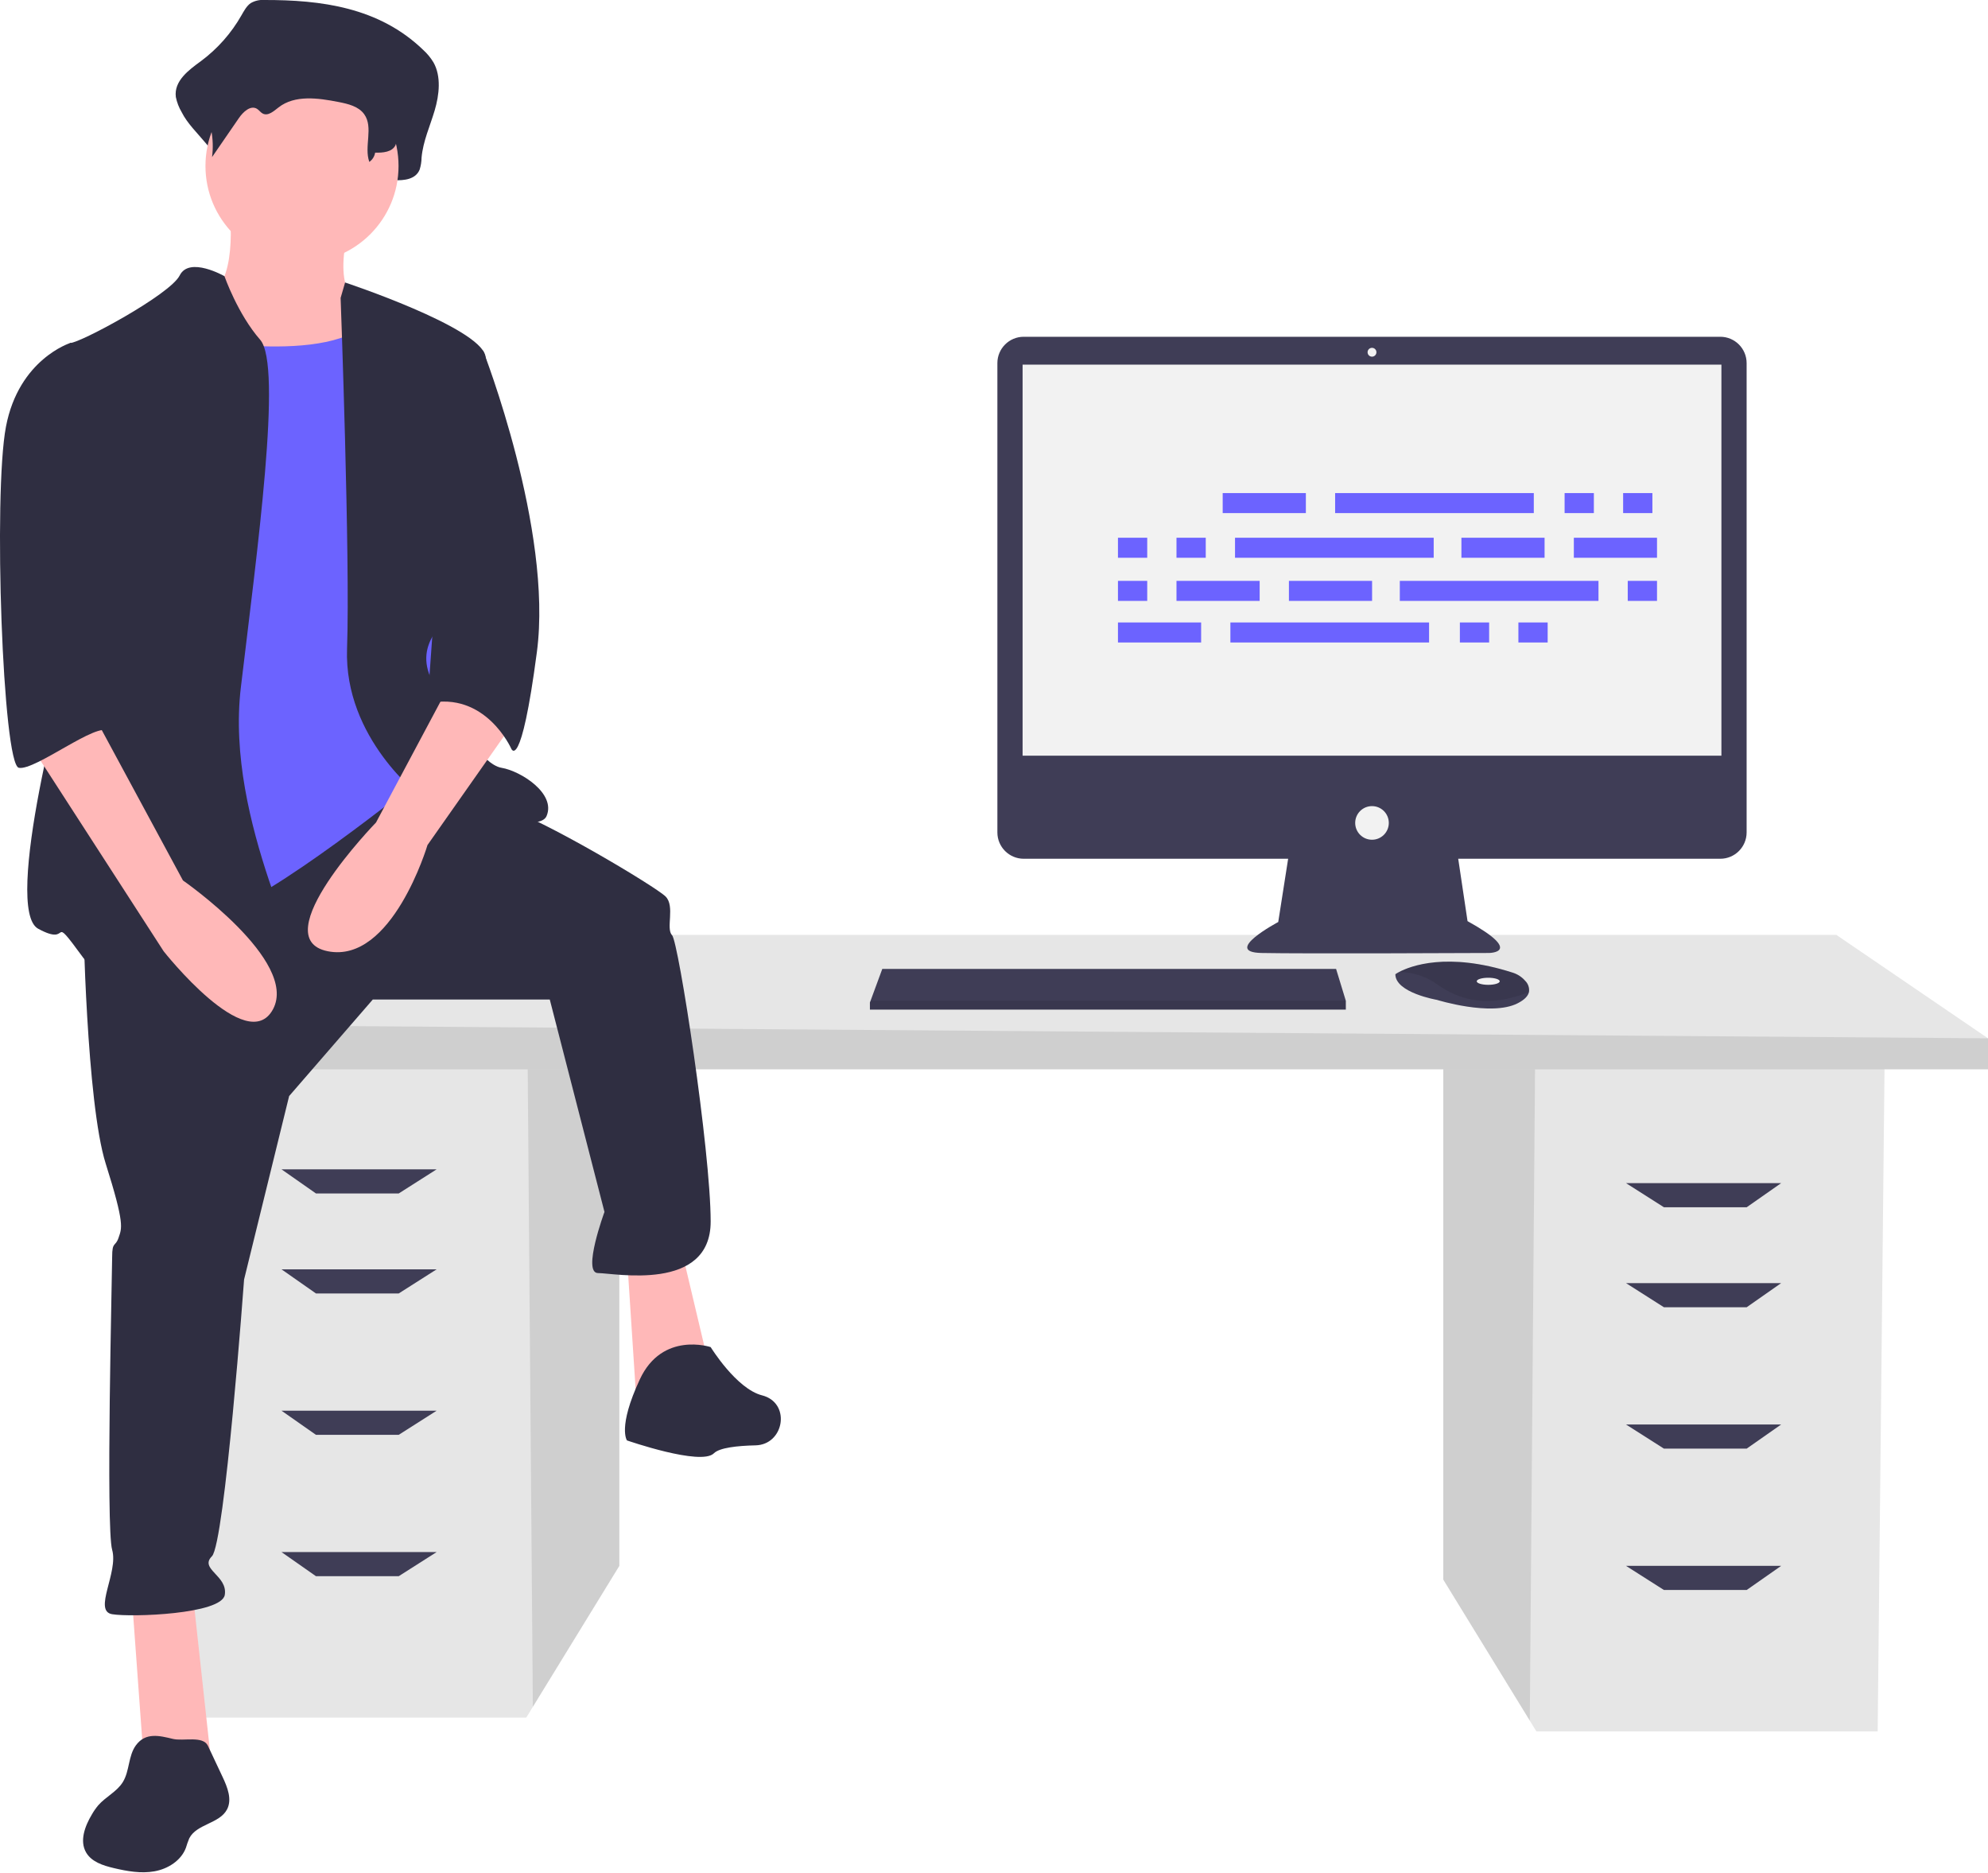
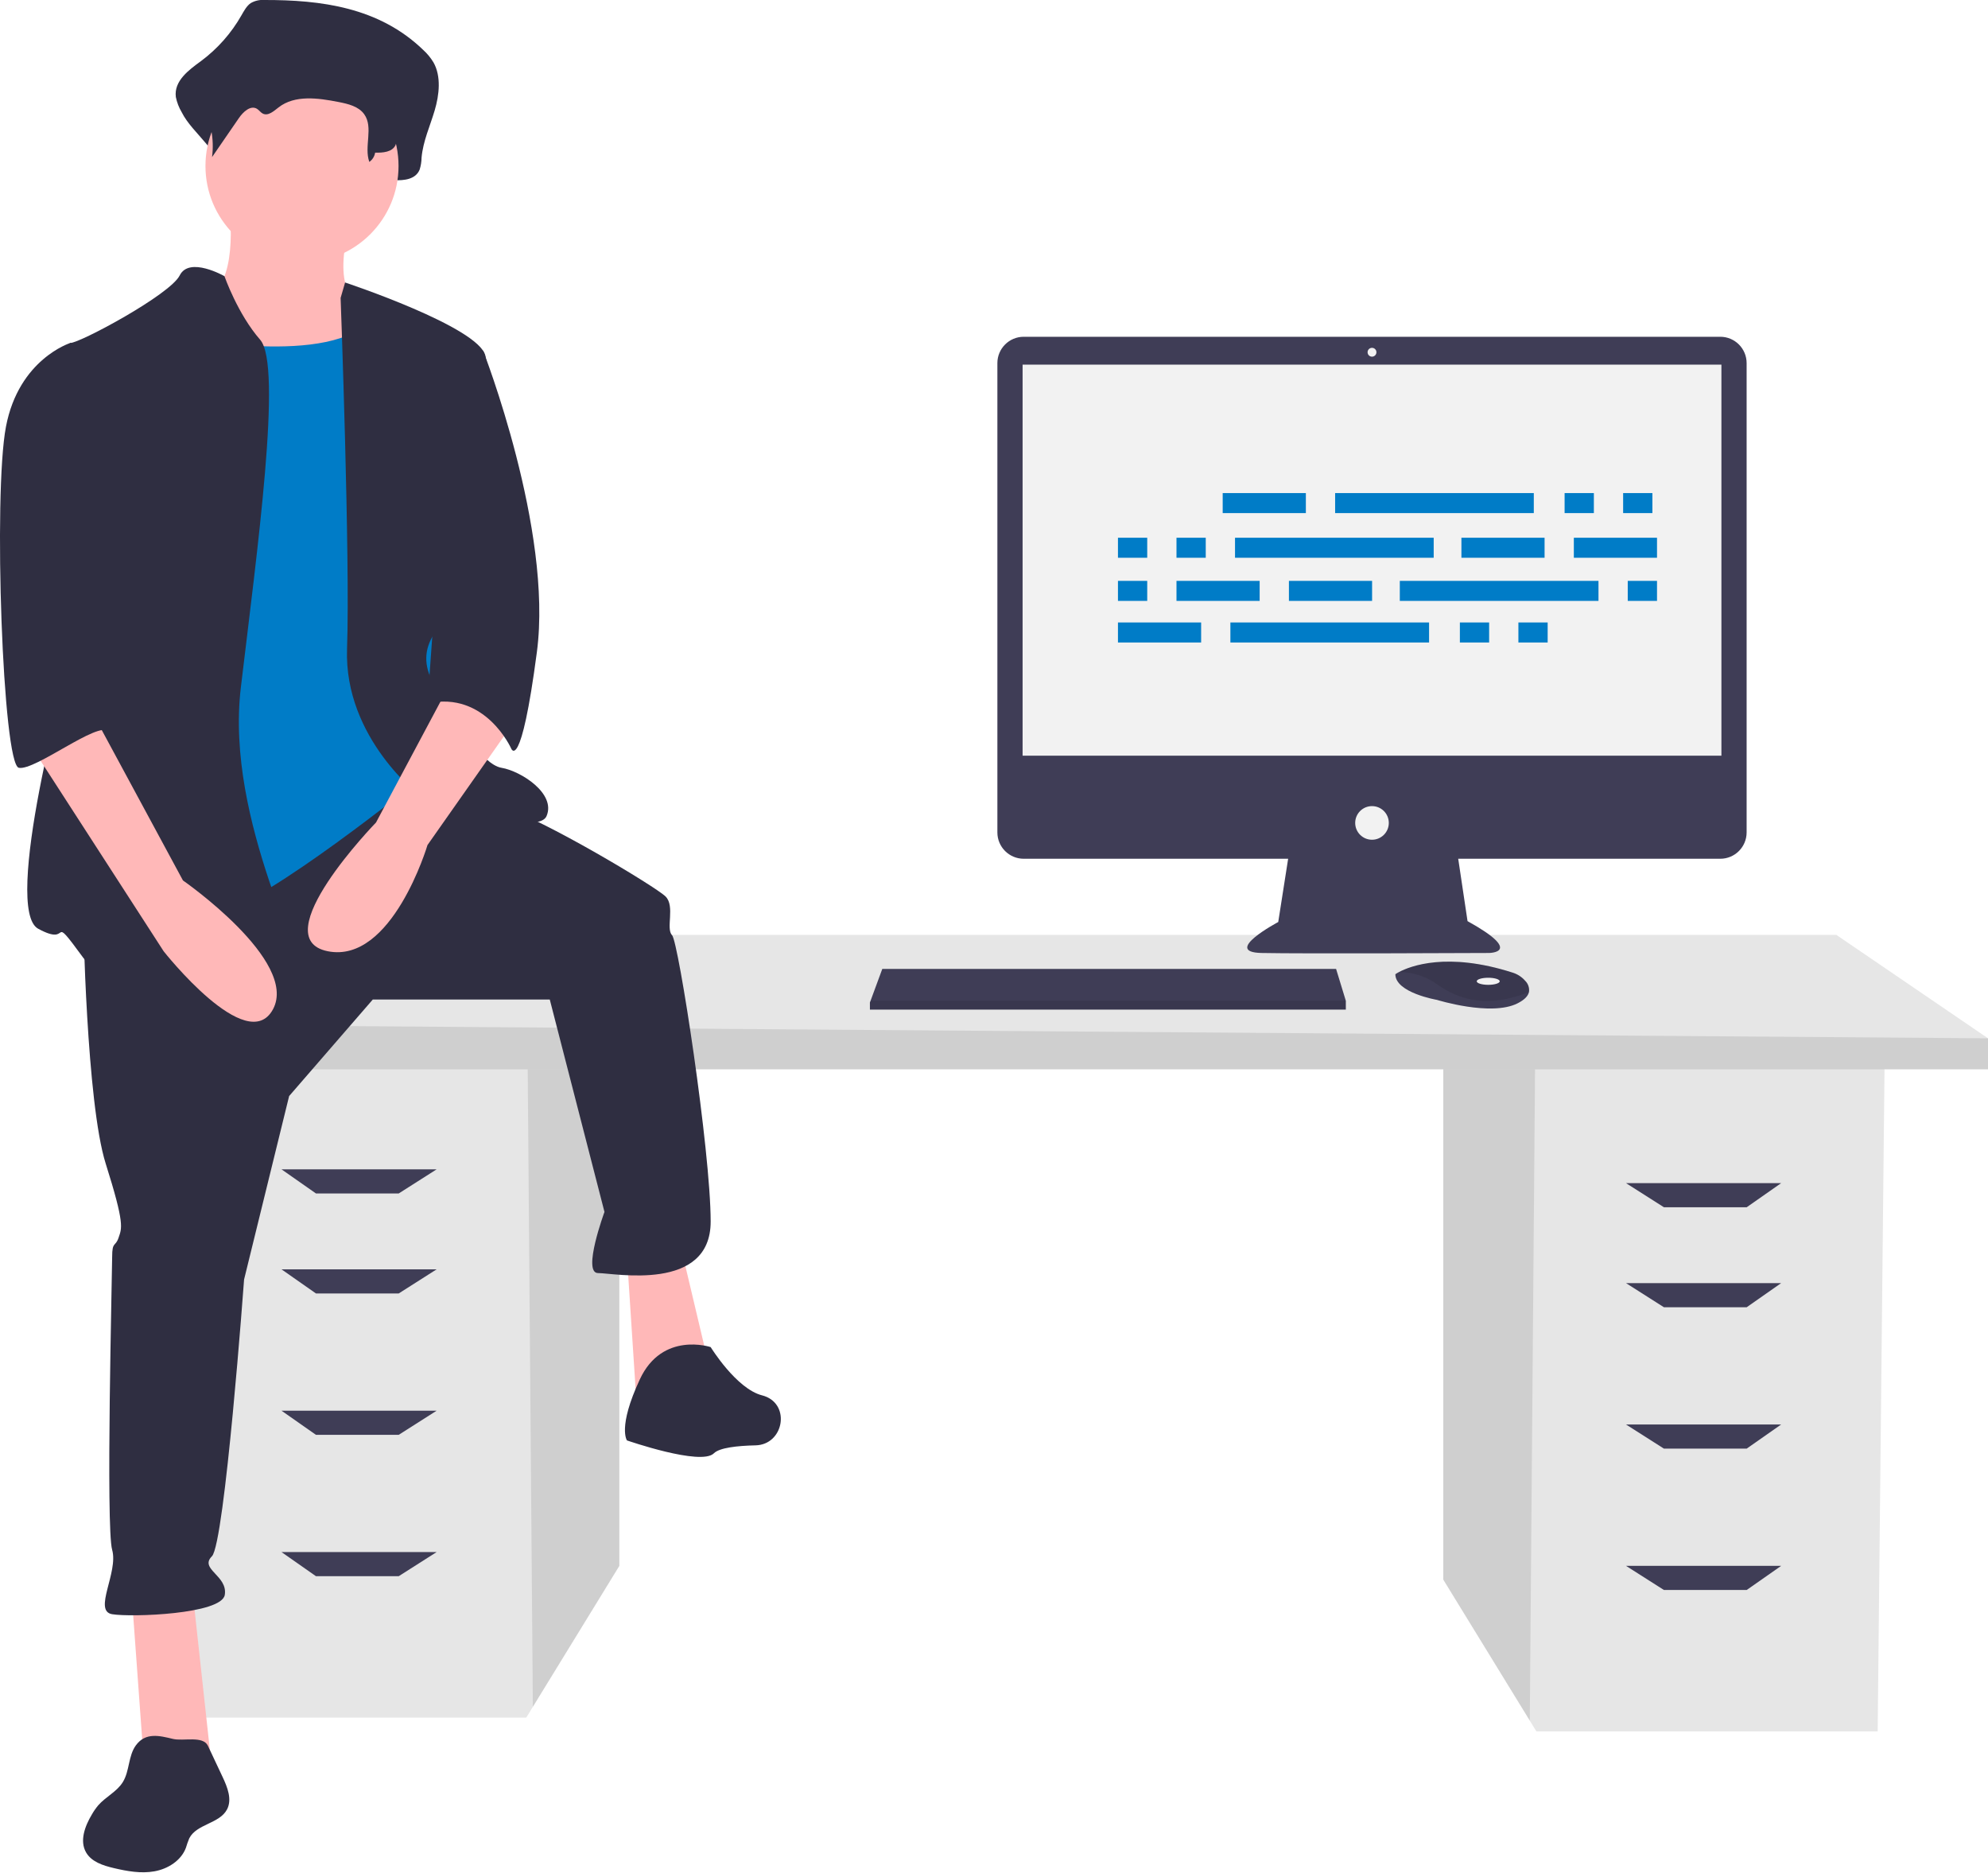
<svg xmlns="http://www.w3.org/2000/svg" id="b52d7e2d-d80f-4111-b6ed-d15502ee1edd" data-name="Layer 1" width="711.188" height="669.683" viewBox="0 0 711.188 669.683">
  <polygon points="516.326 380.018 516.326 565.013 547.27 615.443 549.625 619.279 671.722 619.279 674.189 380.018 516.326 380.018" fill="#e6e6e6" />
  <polygon points="516.326 380.018 516.326 565.013 547.27 615.443 549.169 380.018 516.326 380.018" opacity="0.1" />
  <polygon points="221.566 375.084 221.566 560.08 190.622 610.51 188.267 614.345 66.17 614.345 63.703 375.084 221.566 375.084" fill="#e6e6e6" />
  <polygon points="221.566 375.084 221.566 560.08 190.622 610.51 188.723 375.084 221.566 375.084" opacity="0.1" />
  <polygon points="711.188 371.385 711.188 382.484 47.67 382.484 47.67 366.451 109.335 334.385 656.923 334.385 711.188 371.385" fill="#e6e6e6" />
  <polygon points="711.188 371.385 711.188 382.484 47.67 382.484 47.67 366.451 711.188 371.385" opacity="0.1" />
  <polygon points="142.635 426.883 113.035 426.883 100.702 418.25 156.201 418.25 142.635 426.883" fill="#3f3d56" />
  <polygon points="142.635 462.649 113.035 462.649 100.702 454.016 156.201 454.016 142.635 462.649" fill="#3f3d56" />
  <polygon points="142.635 513.215 113.035 513.215 100.702 504.581 156.201 504.581 142.635 513.215" fill="#3f3d56" />
  <polygon points="142.635 563.78 113.035 563.78 100.702 555.147 156.201 555.147 142.635 563.78" fill="#3f3d56" />
  <polygon points="595.257 431.816 624.857 431.816 637.19 423.183 581.691 423.183 595.257 431.816" fill="#3f3d56" />
  <polygon points="595.257 467.582 624.857 467.582 637.19 458.949 581.691 458.949 595.257 467.582" fill="#3f3d56" />
  <polygon points="595.257 518.148 624.857 518.148 637.19 509.515 581.691 509.515 595.257 518.148" fill="#3f3d56" />
  <polygon points="595.257 568.713 624.857 568.713 637.19 560.08 581.691 560.08 595.257 568.713" fill="#3f3d56" />
  <path d="M859.82,235.615H610.634a9.423,9.423,0,0,0-9.424,9.424V412.897a9.423,9.423,0,0,0,9.424,9.424h94.593l-3.544,22.626s-20.253,10.759-6.013,11.076,81.328,0,81.328,0,12.974,0-7.595-11.392l-3.334-22.31h93.75a9.423,9.423,0,0,0,9.424-9.424V245.039A9.423,9.423,0,0,0,859.82,235.615Z" transform="translate(-244.406 -115.1587)" fill="#3f3d56" />
  <rect x="365.823" y="130.424" width="249.996" height="139.871" fill="#f2f2f2" />
  <circle cx="490.821" cy="125.994" r="1.582" fill="#f2f2f2" />
  <circle cx="490.821" cy="294.346" r="6.013" fill="#f2f2f2" />
  <polygon points="481.452 357.952 481.452 361.117 311.202 361.117 311.202 358.585 311.436 357.952 315.632 346.56 477.971 346.56 481.452 357.952" fill="#3f3d56" />
  <path d="M791.376,470.013c-.31,1.326-1.481,2.725-4.127,4.047-9.493,4.747-28.797-1.266-28.797-1.266s-14.873-2.532-14.873-9.177a11.866,11.866,0,0,1,1.304-.775c3.991-2.112,17.225-7.322,40.691.221a9.786,9.786,0,0,1,4.46,2.923A4.667,4.667,0,0,1,791.376,470.013Z" transform="translate(-244.406 -115.1587)" fill="#3f3d56" />
  <path d="M791.376,470.013c-11.62,4.452-21.977,4.785-32.607-2.598a23.343,23.343,0,0,0-13.886-4.573c3.991-2.112,17.225-7.322,40.691.221a9.786,9.786,0,0,1,4.46,2.923A4.667,4.667,0,0,1,791.376,470.013Z" transform="translate(-244.406 -115.1587)" opacity="0.1" />
  <ellipse cx="532.4" cy="350.99" rx="4.114" ry="1.266" fill="#f2f2f2" />
  <polygon points="481.452 357.952 481.452 361.117 311.202 361.117 311.202 358.585 311.436 357.952 481.452 357.952" opacity="0.1" />
  <path d="M339.068,115.159a8.554,8.554,0,0,0-4.961,1.108c-1.476,1.011-2.406,2.782-3.356,4.429a52.986,52.986,0,0,1-14.434,16.305c-4.289,3.142-9.742,7.06-9.008,12.853a17.372,17.372,0,0,0,2.091,5.426c3.957,7.987,14.754,14.159,13.692,23.273,3.931-6.581-1.327-9.835,2.604-16.416,1.872-3.134,5.124-6.672,7.951-4.704.946.659,1.568,1.841,2.553,2.419,2.351,1.38,4.853-1.258,6.934-3.126,7.177-6.443,17.383-4.755,26.314-2.747,4.216.948,8.847,2.191,11.34,6.221,3.277,5.298-3.113,11.02-4.728,17.01a3.264,3.264,0,0,0,3.503,4.062c2.68-.264,5.854-.481,6.013-1.657,3.372.12,7.503-.262,8.947-3.772a14.762,14.762,0,0,0,.693-4.293c.53-5.897,3.033-11.277,4.691-16.89s2.379-12.191-.419-17.167a19.864,19.864,0,0,0-3.666-4.456C379.94,117.67,359.063,115.136,339.068,115.159Z" transform="translate(-244.406 -115.1587)" fill="#2f2e41" />
  <path d="M326.544,190.064s3.453,28.778-9.209,31.081,11.511,41.441,11.511,41.441l57.557,6.907-13.814-46.045s-9.209-3.453-3.453-26.476S326.544,190.064,326.544,190.064Z" transform="translate(-244.406 -115.1587)" fill="#ffb8b8" />
  <polygon points="47.028 569.318 51.633 632.631 75.806 632.631 68.9 569.318 47.028 569.318" fill="#ffb8b8" />
  <polygon points="224.303 449.6 227.756 502.552 254.233 491.041 243.872 447.298 224.303 449.6" fill="#ffb8b8" />
  <path d="M274.167,442.738s1.151,66.766,8.058,88.637,5.756,23.023,4.605,26.476-2.302,1.151-2.302,6.907-2.302,96.695,0,104.753-6.907,21.872,0,23.023,39.139,0,40.29-6.907-9.209-9.209-4.605-13.814,11.511-98.998,11.511-98.998l16.116-65.615,29.93-34.534H441.082l19.569,75.975s-8.058,21.872-2.302,21.872,40.29,6.907,40.29-18.418S487.127,451.947,484.825,449.645s1.151-10.36-2.302-13.814-43.743-27.627-58.708-32.232S387.857,393.515,387.857,393.515Z" transform="translate(-244.406 -115.1587)" fill="#2f2e41" />
  <path d="M498.639,596.991s-17.267-5.756-25.325,11.511-4.605,21.872-4.605,21.872,26.476,9.209,31.081,4.605c2.003-2.003,8.365-2.699,14.913-2.846,9.973-.224,12.626-14.333,3.207-17.619q-.421-.147-.853-.255C507.848,611.955,498.639,596.991,498.639,596.991Z" transform="translate(-244.406 -115.1587)" fill="#2f2e41" />
  <circle cx="108.038" cy="59.365" r="34.534" fill="#ffb8b8" />
-   <path d="M307.55,235.534s56.406,11.511,70.219-6.907,19.569,51.801,19.569,51.801l6.907,73.673-10.36,40.29s-54.103,43.743-71.37,47.197-43.743,5.756-43.743,5.756,8.058-127.776,8.058-130.078S307.55,235.534,307.55,235.534Z" transform="translate(-244.406 -115.1587)" fill="#6c63ff" />
+   <path d="M307.55,235.534s56.406,11.511,70.219-6.907,19.569,51.801,19.569,51.801l6.907,73.673-10.36,40.29s-54.103,43.743-71.37,47.197-43.743,5.756-43.743,5.756,8.058-127.776,8.058-130.078S307.55,235.534,307.55,235.534Z" transform="translate(-244.406 -115.1587)" fill="#007cc7" />
  <path d="M324.704,213.945s-12.55-7.189-16.003-.282S273.016,237.836,269.562,237.836s6.907,95.544,2.302,107.056S245.389,440.436,258.051,447.343s3.453-6.907,16.116,10.36,74.824,17.267,78.277,10.36-27.627-58.708-21.872-107.056,14.965-115.114,6.907-124.323S324.704,213.945,324.704,213.945Z" transform="translate(-244.406 -115.1587)" fill="#2f2e41" />
  <path d="M366.258,221.72l1.603-5.518s47.895,15.878,50.198,26.238,1.151,82.882-6.907,88.637-19.569,14.965-11.511,28.778,17.267,28.778,24.174,29.93,19.569,9.209,16.116,17.267-44.894-6.907-44.894-6.907-27.627-20.72-26.476-52.952S366.258,221.72,366.258,221.72Z" transform="translate(-244.406 -115.1587)" fill="#2f2e41" />
  <path d="M406.548,357.554l-27.627,51.801s-40.29,41.441-17.267,46.045,35.685-37.987,35.685-37.987l29.93-42.592Z" transform="translate(-244.406 -115.1587)" fill="#ffb8b8" />
  <path d="M340.75,124.195a7.838,7.838,0,0,0-4.039.783,9.413,9.413,0,0,0-2.732,3.131,39.773,39.773,0,0,1-11.75,11.524c-3.491,2.221-7.93,4.99-7.333,9.084a11.359,11.359,0,0,0,1.702,3.835,30.163,30.163,0,0,1,3.665,18.801l9.6-13.954c1.524-2.215,4.171-4.715,6.472-3.324.77.466,1.276,1.301,2.078,1.71,1.914.975,3.95-.889,5.644-2.21,5.842-4.554,14.15-3.361,21.421-1.942,3.432.67,7.202,1.549,9.231,4.397,3.372,4.733-.149,11.572,1.819,17.04a5.023,5.023,0,0,0,2.079-3.317c2.745.085,6.107-.185,7.283-2.666a9.188,9.188,0,0,0,.564-3.034c.432-4.168,2.469-7.971,3.819-11.938s1.937-8.616-.341-12.133a14.681,14.681,0,0,0-2.984-3.149C374.022,125.97,357.027,124.178,340.75,124.195Z" transform="translate(-244.406 -115.1587)" fill="#2f2e41" />
  <path d="M406.548,237.836l10.725,2.847s24.96,63.919,19.204,107.662-9.209,34.534-9.209,34.534-9.209-20.72-29.93-16.116Z" transform="translate(-244.406 -115.1587)" fill="#2f2e41" />
  <path d="M293.029,739.422c-2.776,3.772-2.219,9.165-4.678,13.151-2.131,3.455-6.148,5.267-8.814,8.329a22.326,22.326,0,0,0-2.266,3.26c-2.473,4.143-4.483,9.452-2.048,13.616,1.959,3.35,6.078,4.66,9.855,5.552,4.774,1.128,9.734,2.031,14.564,1.169s9.549-3.819,11.271-8.412a32.5,32.5,0,0,1,1.205-3.401c2.617-5.153,10.827-5.209,13.506-10.33,1.875-3.584.151-7.916-1.571-11.576l-5.261-11.177c-1.746-3.709-8.824-1.576-12.513-2.465C301.465,735.978,296.491,734.701,293.029,739.422Z" transform="translate(-244.406 -115.1587)" fill="#2f2e41" />
  <path d="M254.598,380.577l48.348,74.824s29.93,37.987,39.139,20.72-32.232-46.045-32.232-46.045L278.772,372.519Z" transform="translate(-244.406 -115.1587)" fill="#ffb8b8" />
  <path d="M278.772,240.138,269.562,237.836s-18.418,5.756-23.023,29.93-1.151,120.869,4.605,122.02,28.427-16.837,32.056-13.023-7.882-15.756-4.429-26.116S278.772,240.138,278.772,240.138Z" transform="translate(-244.406 -115.1587)" fill="#2f2e41" />
  <g id="f3c2397c-d780-4cc6-97d8-1503d8277a2c" data-name="Group 13">
-     <rect id="ad41612f-86f7-46b2-a964-3a5da7bcf3cf" data-name="Rectangle 55" x="437.407" y="176.363" width="29.752" height="7.163" fill="#6c63ff" />
-     <rect id="b9a0b375-cc2a-4c59-8850-661af54e4f62" data-name="Rectangle 56" x="559.722" y="176.363" width="10.468" height="7.163" fill="#6c63ff" />
-     <rect id="e174c2ab-9bc5-41ec-b37c-b06fbf8a9878" data-name="Rectangle 57" x="580.659" y="176.363" width="10.468" height="7.163" fill="#6c63ff" />
-     <rect id="ba2479ac-4c7d-43b4-a028-73b1e20e4002" data-name="Rectangle 58" x="477.628" y="176.363" width="71.075" height="7.163" fill="#6c63ff" />
-     <rect id="ac60ef86-00f2-480b-8171-28b6fdfc1958" data-name="Rectangle 59" x="399.941" y="222.644" width="29.752" height="7.163" fill="#6c63ff" />
-     <rect id="b3d8298d-cd65-487a-8b19-4cee946356e7" data-name="Rectangle 60" x="522.256" y="222.644" width="10.468" height="7.163" fill="#6c63ff" />
-     <rect id="ed27f15f-f0c4-4569-8330-a6688f8e356c" data-name="Rectangle 61" x="543.193" y="222.644" width="10.468" height="7.163" fill="#6c63ff" />
-     <rect id="f685c005-adaf-4d60-acda-005b037d82a6" data-name="Rectangle 62" x="440.162" y="222.644" width="71.075" height="7.163" fill="#6c63ff" />
-     <rect id="eca7c7fc-83f8-48ca-a588-6606db47af3f" data-name="Rectangle 63" x="522.807" y="192.341" width="29.752" height="7.163" fill="#6c63ff" />
-     <rect id="a71b5b2f-f8b9-481d-a301-5e3357e5fe42" data-name="Rectangle 64" x="563.028" y="192.341" width="29.752" height="7.163" fill="#6c63ff" />
-     <rect id="abb3a25a-f854-41fc-8391-e6ad9fbe2417" data-name="Rectangle 66" x="399.941" y="192.341" width="10.468" height="7.163" fill="#6c63ff" />
-     <rect id="add2b425-b775-4eb5-9c25-8c4c14f957c9" data-name="Rectangle 67" x="420.878" y="192.341" width="10.468" height="7.163" fill="#6c63ff" />
-     <rect id="b7159612-3b84-4b0b-a885-612eaab04c06" data-name="Rectangle 68" x="441.815" y="192.341" width="71.075" height="7.163" fill="#6c63ff" />
-     <rect id="edfc7301-4de5-47dc-80e2-1ae2da982d6d" data-name="Rectangle 69" x="461.099" y="207.768" width="29.752" height="7.163" fill="#6c63ff" />
-     <rect id="e1009f91-6275-4375-80fa-0d778e331fdc" data-name="Rectangle 70" x="420.878" y="207.768" width="29.752" height="7.163" fill="#6c63ff" />
-     <rect id="a060fb9f-1f1a-4862-9a69-16dd49199e18" data-name="Rectangle 71" x="399.941" y="207.768" width="10.468" height="7.163" fill="#6c63ff" />
-     <rect id="b6754d5f-104f-449c-b9a9-cf9ac82bf5fe" data-name="Rectangle 73" x="582.312" y="207.768" width="10.468" height="7.163" fill="#6c63ff" />
-     <rect id="e6ed1ccd-2cfd-450f-a339-07df3a1ee6bb" data-name="Rectangle 74" x="500.768" y="207.768" width="71.075" height="7.163" fill="#6c63ff" />
+     <rect id="ad41612f-86f7-46b2-a964-3a5da7bcf3cf" data-name="Rectangle 55" x="437.407" y="176.363" width="29.752" height="7.163" fill="#007cc7" />
+     <rect id="b9a0b375-cc2a-4c59-8850-661af54e4f62" data-name="Rectangle 56" x="559.722" y="176.363" width="10.468" height="7.163" fill="#007cc7" />
+     <rect id="e174c2ab-9bc5-41ec-b37c-b06fbf8a9878" data-name="Rectangle 57" x="580.659" y="176.363" width="10.468" height="7.163" fill="#007cc7" />
+     <rect id="ba2479ac-4c7d-43b4-a028-73b1e20e4002" data-name="Rectangle 58" x="477.628" y="176.363" width="71.075" height="7.163" fill="#007cc7" />
+     <rect id="ac60ef86-00f2-480b-8171-28b6fdfc1958" data-name="Rectangle 59" x="399.941" y="222.644" width="29.752" height="7.163" fill="#007cc7" />
+     <rect id="b3d8298d-cd65-487a-8b19-4cee946356e7" data-name="Rectangle 60" x="522.256" y="222.644" width="10.468" height="7.163" fill="#007cc7" />
+     <rect id="ed27f15f-f0c4-4569-8330-a6688f8e356c" data-name="Rectangle 61" x="543.193" y="222.644" width="10.468" height="7.163" fill="#007cc7" />
+     <rect id="f685c005-adaf-4d60-acda-005b037d82a6" data-name="Rectangle 62" x="440.162" y="222.644" width="71.075" height="7.163" fill="#007cc7" />
+     <rect id="eca7c7fc-83f8-48ca-a588-6606db47af3f" data-name="Rectangle 63" x="522.807" y="192.341" width="29.752" height="7.163" fill="#007cc7" />
+     <rect id="a71b5b2f-f8b9-481d-a301-5e3357e5fe42" data-name="Rectangle 64" x="563.028" y="192.341" width="29.752" height="7.163" fill="#007cc7" />
+     <rect id="abb3a25a-f854-41fc-8391-e6ad9fbe2417" data-name="Rectangle 66" x="399.941" y="192.341" width="10.468" height="7.163" fill="#007cc7" />
+     <rect id="add2b425-b775-4eb5-9c25-8c4c14f957c9" data-name="Rectangle 67" x="420.878" y="192.341" width="10.468" height="7.163" fill="#007cc7" />
+     <rect id="b7159612-3b84-4b0b-a885-612eaab04c06" data-name="Rectangle 68" x="441.815" y="192.341" width="71.075" height="7.163" fill="#007cc7" />
+     <rect id="edfc7301-4de5-47dc-80e2-1ae2da982d6d" data-name="Rectangle 69" x="461.099" y="207.768" width="29.752" height="7.163" fill="#007cc7" />
+     <rect id="e1009f91-6275-4375-80fa-0d778e331fdc" data-name="Rectangle 70" x="420.878" y="207.768" width="29.752" height="7.163" fill="#007cc7" />
+     <rect id="a060fb9f-1f1a-4862-9a69-16dd49199e18" data-name="Rectangle 71" x="399.941" y="207.768" width="10.468" height="7.163" fill="#007cc7" />
+     <rect id="b6754d5f-104f-449c-b9a9-cf9ac82bf5fe" data-name="Rectangle 73" x="582.312" y="207.768" width="10.468" height="7.163" fill="#007cc7" />
+     <rect id="e6ed1ccd-2cfd-450f-a339-07df3a1ee6bb" data-name="Rectangle 74" x="500.768" y="207.768" width="71.075" height="7.163" fill="#007cc7" />
  </g>
</svg>
